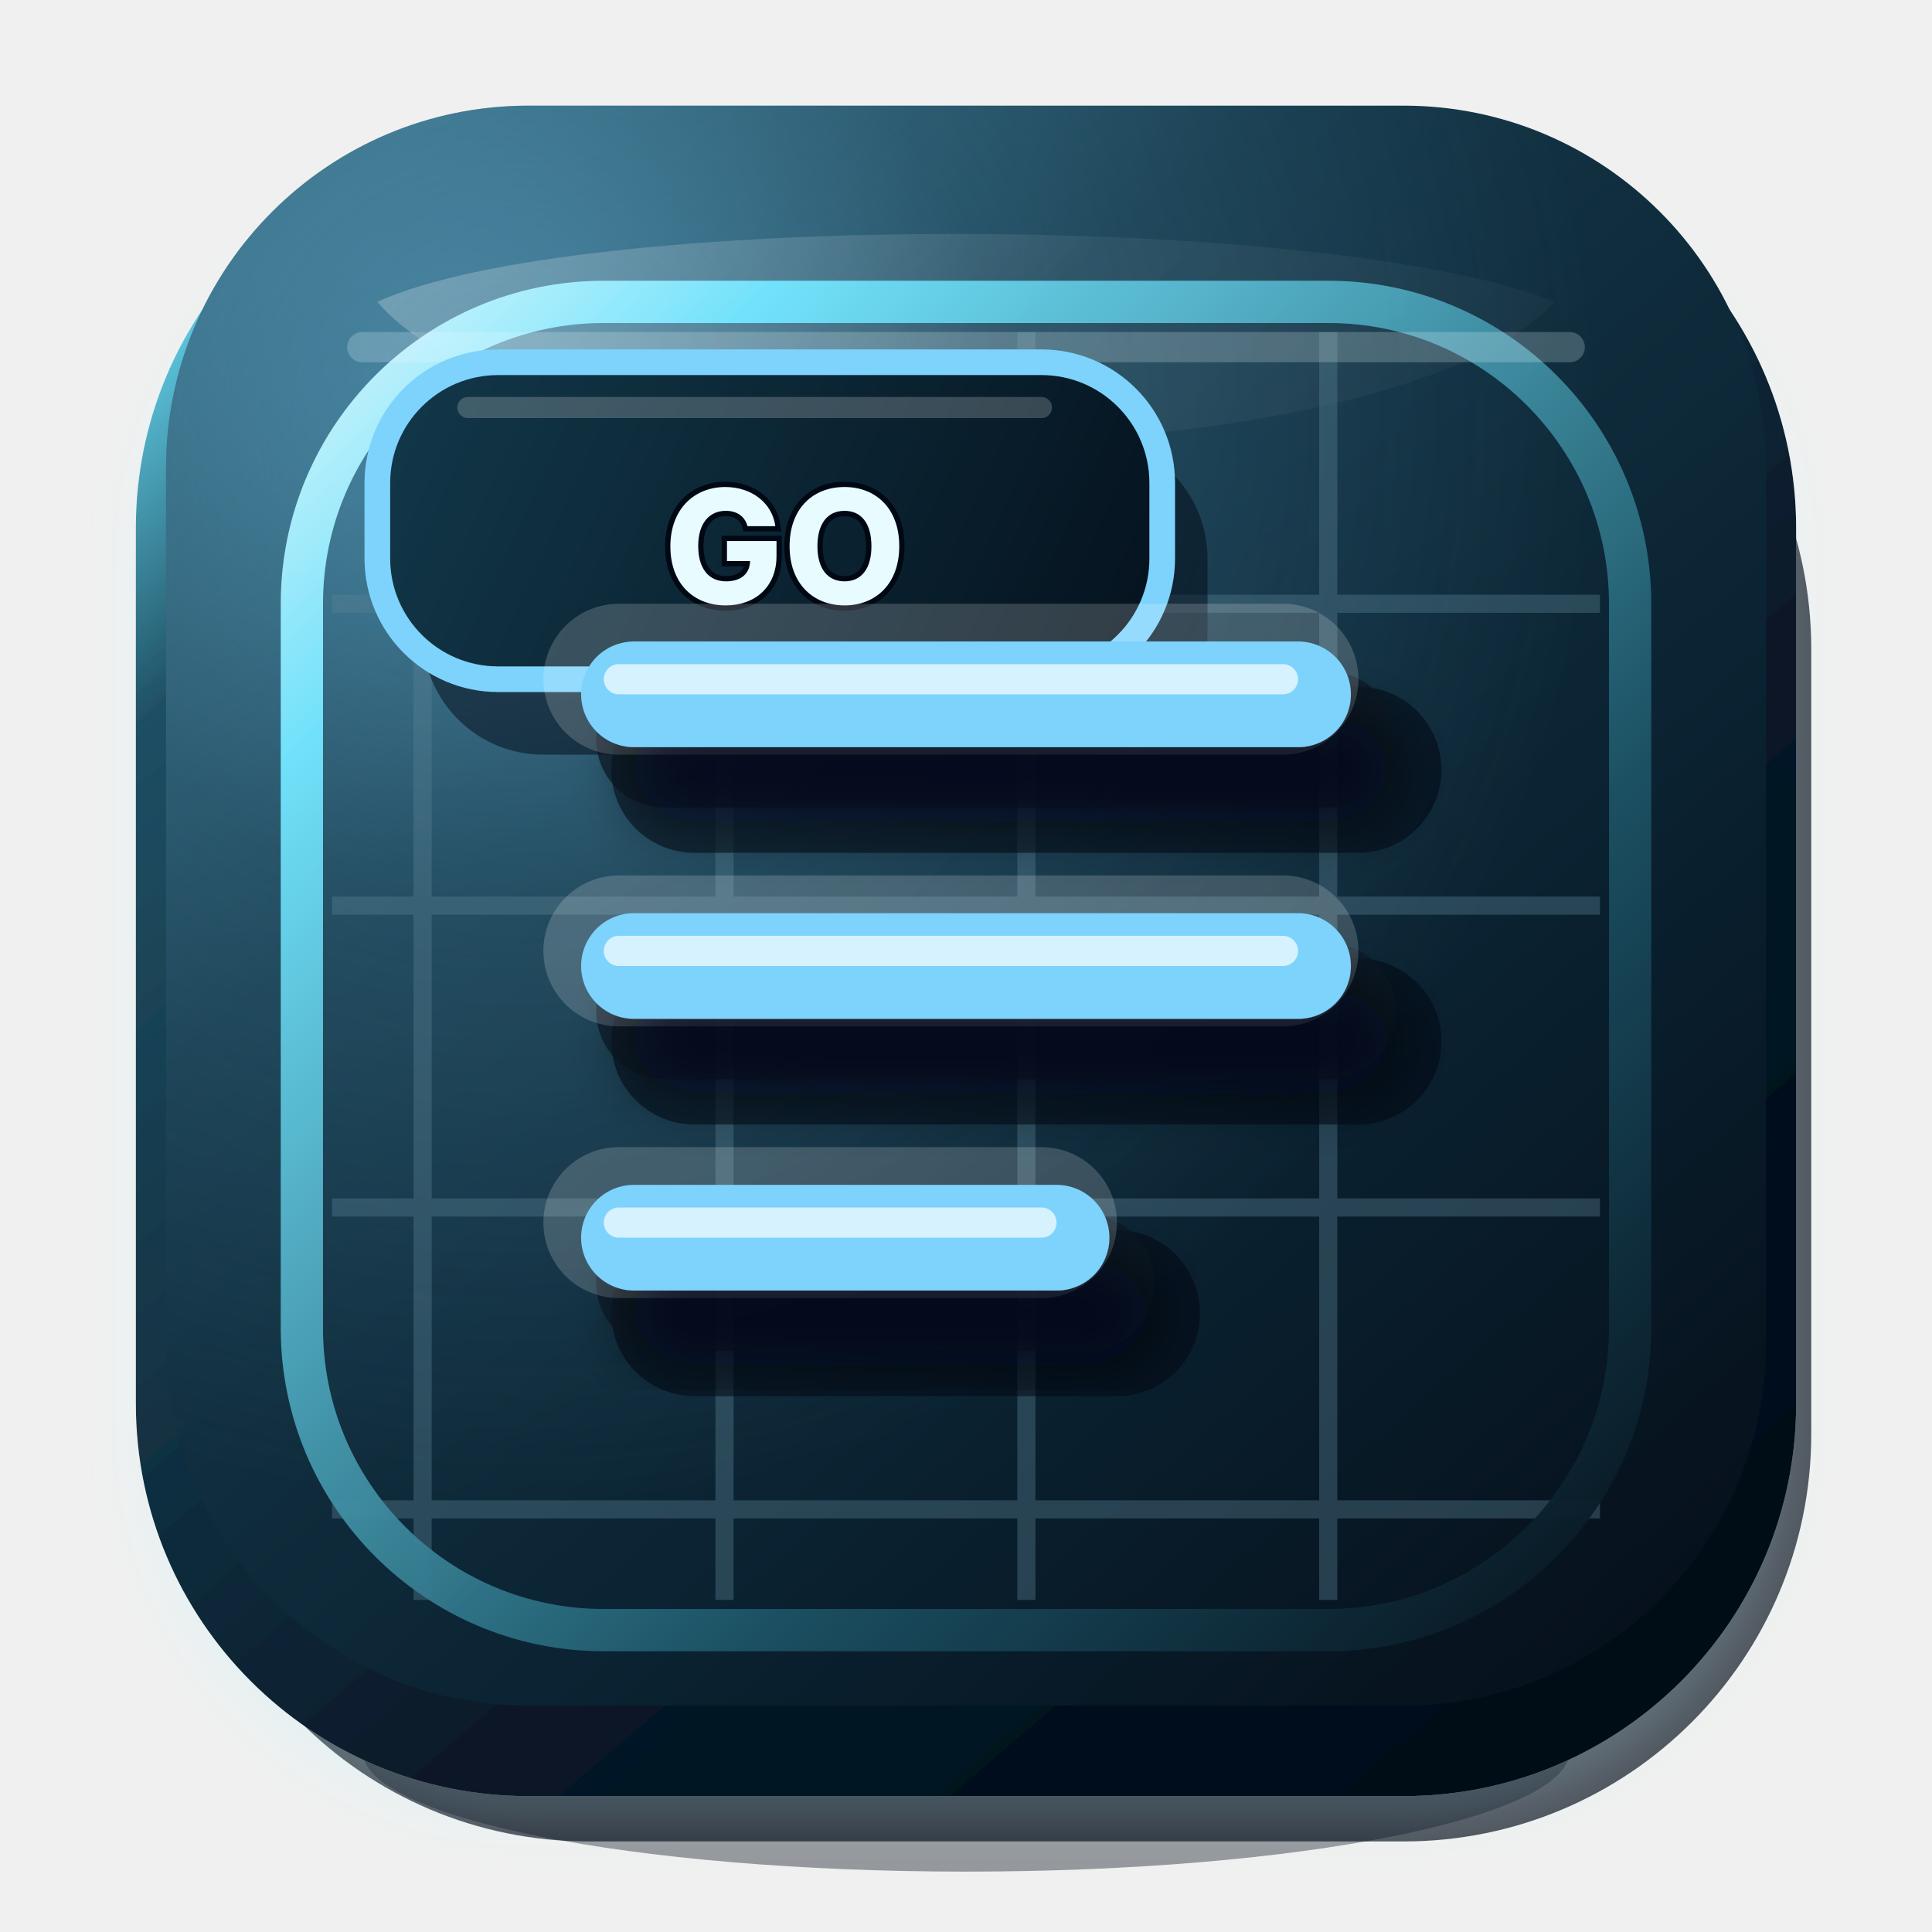
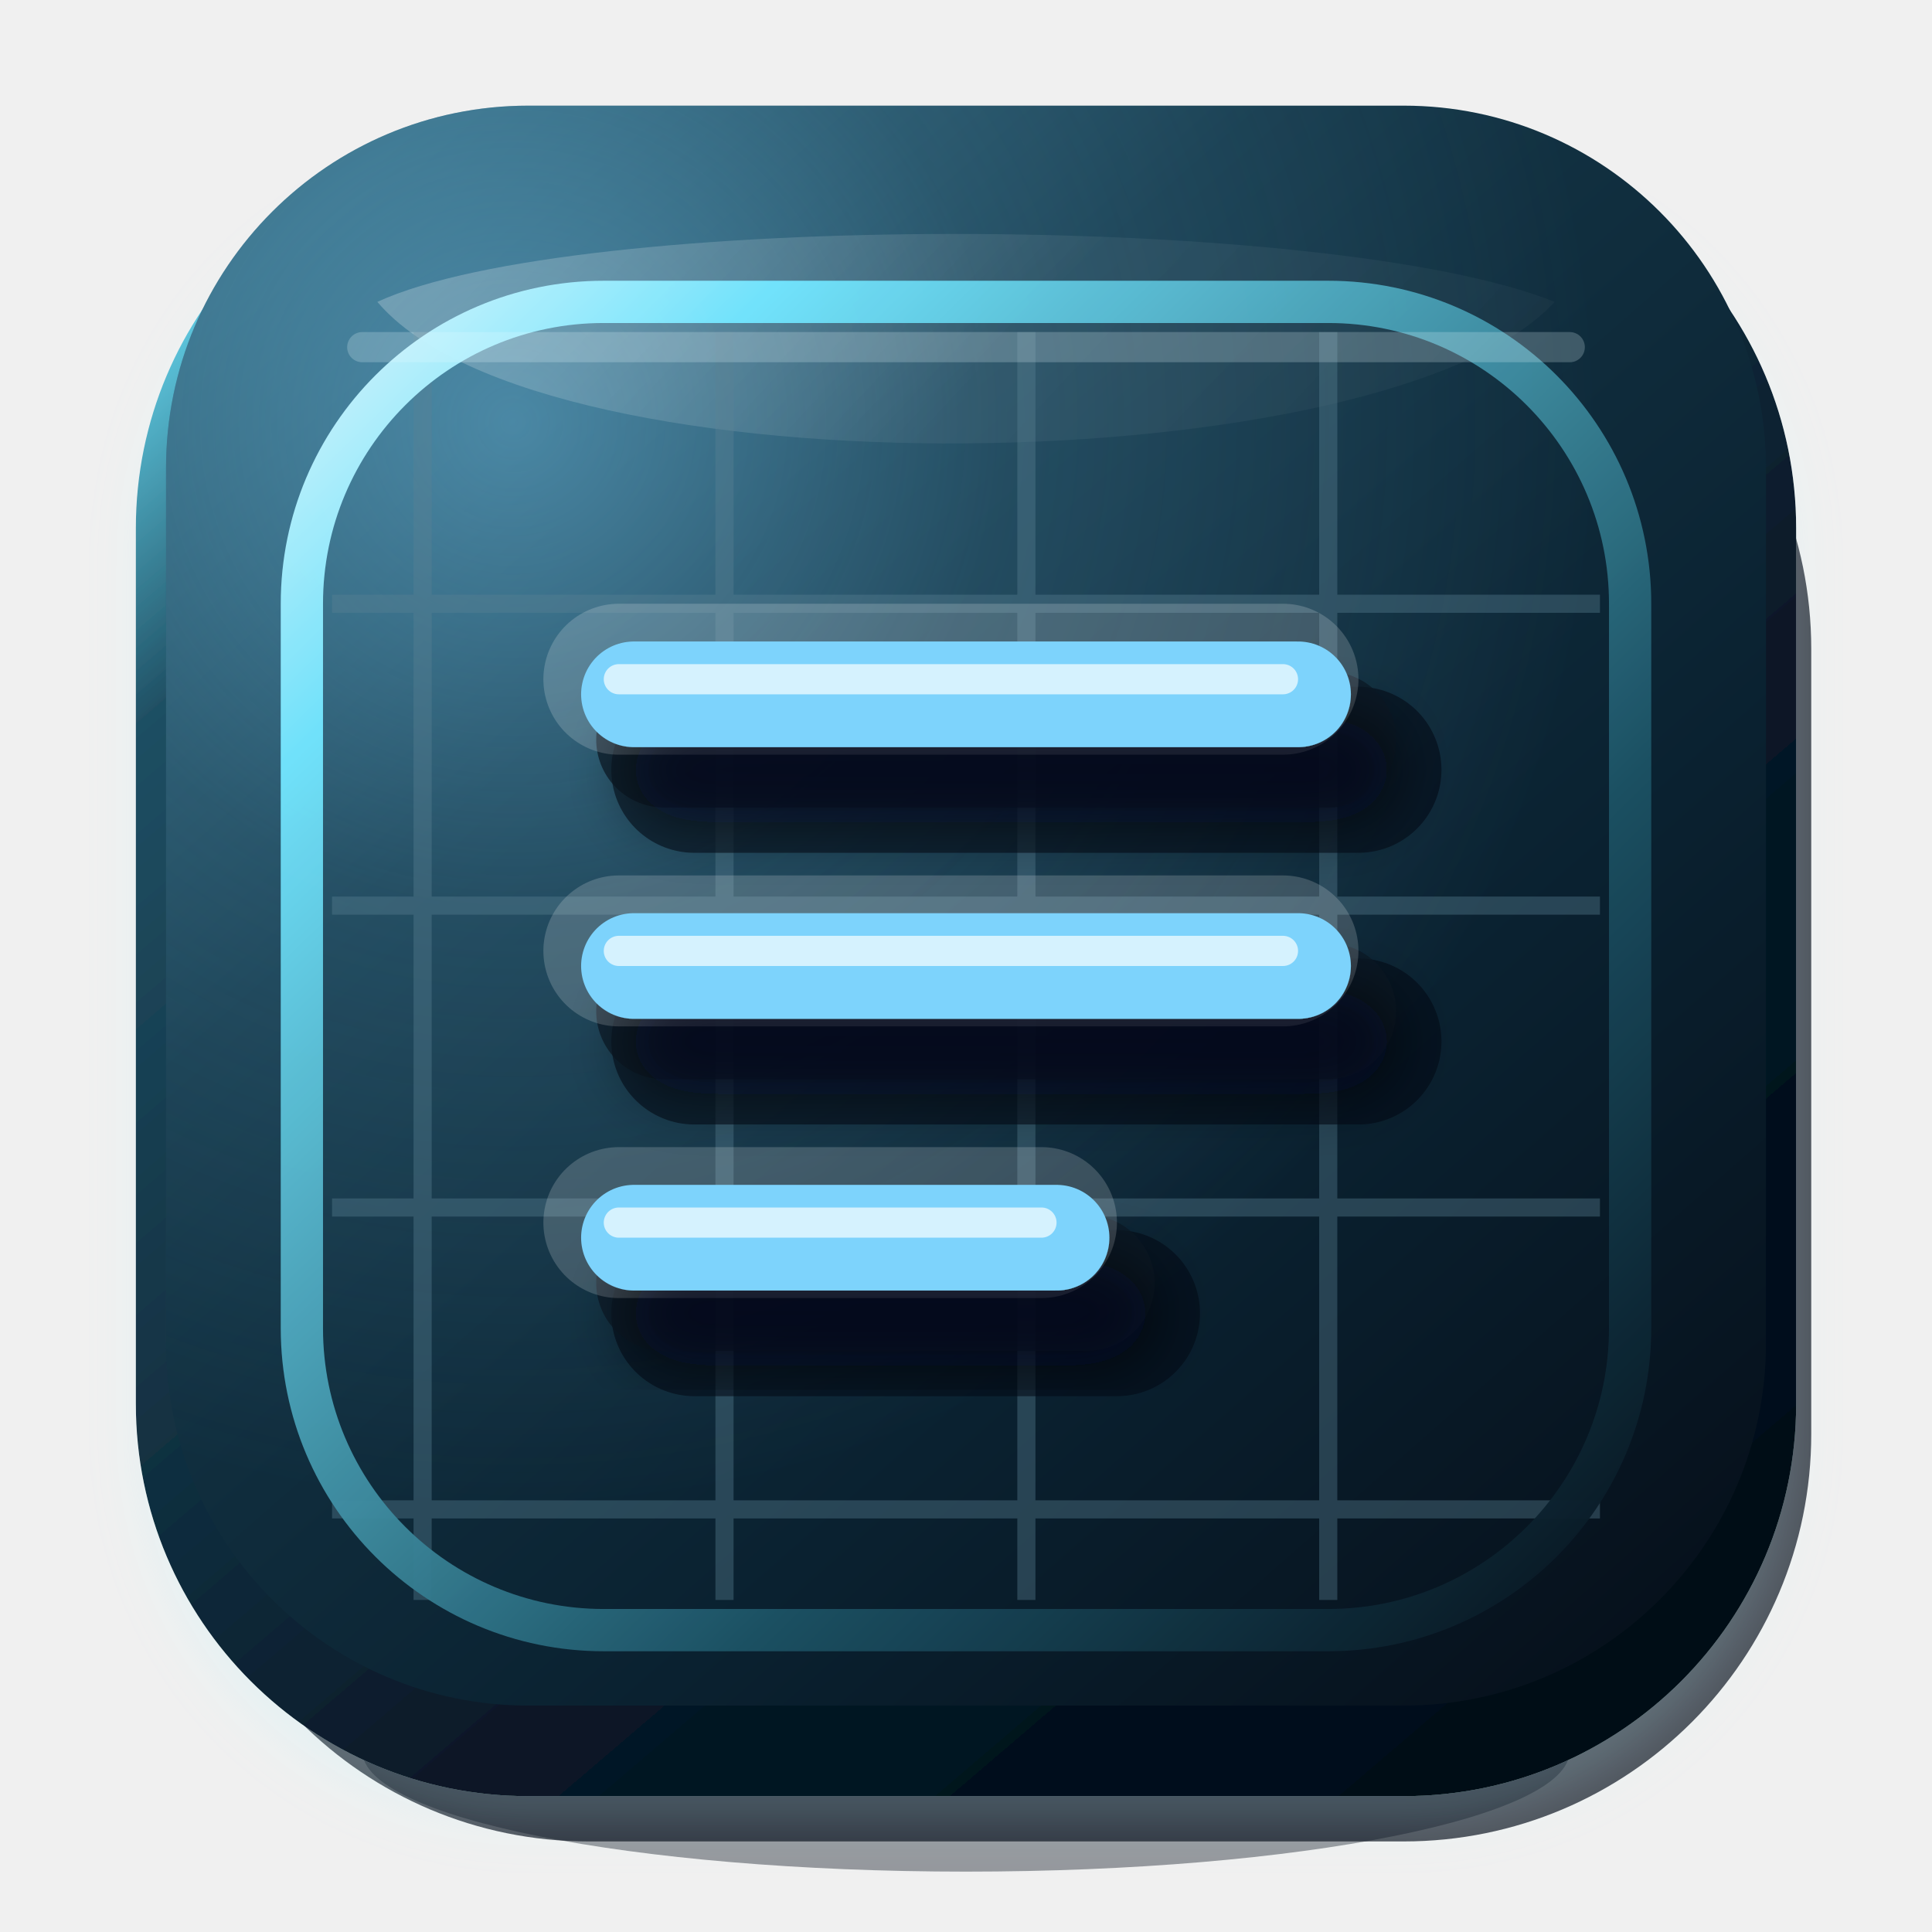
- <svg xmlns="http://www.w3.org/2000/svg" width="128" height="128" viewBox="0 0 128 128">
+ <svg xmlns="http://www.w3.org/2000/svg" width="128" height="128" viewBox="0 0 128 128" overflow="hidden">
  <defs>
    <linearGradient id="edge" x1="18" y1="10" x2="112" y2="120" gradientUnits="userSpaceOnUse">
      <stop offset="0" stop-color="#6ee7ff" />
      <stop offset="0.16" stop-color="#1f4f63" />
      <stop offset="0.62" stop-color="#071827" />
      <stop offset="1" stop-color="#020814" />
    </linearGradient>
    <linearGradient id="face" x1="22" y1="13" x2="108" y2="111" gradientUnits="userSpaceOnUse">
      <stop offset="0" stop-color="#2b5b6f" />
      <stop offset="0.28" stop-color="#143647" />
      <stop offset="0.68" stop-color="#0a2130" />
      <stop offset="1" stop-color="#06101b" />
-     </linearGradient>
-     <linearGradient id="badge" x1="26" y1="24" x2="78" y2="48" gradientUnits="userSpaceOnUse">
-       <stop offset="0" stop-color="#12384a" />
-       <stop offset="1" stop-color="#04101b" />
    </linearGradient>
    <linearGradient id="rim" x1="20" y1="18" x2="108" y2="108" gradientUnits="userSpaceOnUse">
      <stop offset="0" stop-color="#e8fbff" />
      <stop offset="0.18" stop-color="#72e6ff" />
      <stop offset="0.68" stop-color="#1c5264" />
      <stop offset="1" stop-color="#06111d" />
    </linearGradient>
    <radialGradient id="glow" cx="34" cy="28" r="72" gradientUnits="userSpaceOnUse">
      <stop offset="0" stop-color="#7dd3fc" stop-opacity="0.46" />
      <stop offset="0.45" stop-color="#7dd3fc" stop-opacity="0.16" />
      <stop offset="1" stop-color="#7dd3fc" stop-opacity="0" />
    </radialGradient>
    <linearGradient id="shine" x1="24" y1="16" x2="86" y2="74" gradientUnits="userSpaceOnUse">
      <stop offset="0" stop-color="#ffffff" stop-opacity="0.36" />
      <stop offset="0.42" stop-color="#ffffff" stop-opacity="0.08" />
      <stop offset="1" stop-color="#ffffff" stop-opacity="0" />
    </linearGradient>
    <filter id="plateShadow" x="-28%" y="-26%" width="156%" height="166%">
      <feDropShadow dx="0" dy="15" stdDeviation="9" flood-color="#000814" flood-opacity="0.48" />
      <feDropShadow dx="0" dy="2" stdDeviation="1.5" flood-color="#b7f5ff" flood-opacity="0.18" />
    </filter>
    <filter id="glyphLift" x="-28%" y="-28%" width="156%" height="156%">
      <feDropShadow dx="3" dy="5" stdDeviation="2" flood-color="#000814" flood-opacity="0.62" />
    </filter>
  </defs>
  <ellipse cx="64" cy="116" rx="40" ry="8" fill="#000814" opacity="0.38" />
  <rect x="12" y="16" width="108" height="106" rx="27" fill="#020814" opacity="0.68" />
  <rect x="9" y="9" width="110" height="110" rx="26" fill="url(#edge)" filter="url(#plateShadow)" />
  <rect x="11" y="7" width="106" height="106" rx="24" fill="url(#face)" />
  <rect x="11" y="7" width="106" height="106" rx="24" fill="url(#glow)" />
  <path d="M25 20c13-6 63-6 78 0c-11 12-67 13-78 0z" fill="url(#shine)" opacity="0.72" />
  <path d="M28 22v84M48 22v84M68 22v84M88 22v84M22 40h84M22 60h84M22 80h84M22 100h84" fill="none" stroke="#5a8294" stroke-width="1.2" opacity="0.38" />
  <rect x="20" y="20" width="88" height="88" rx="20" fill="none" stroke="url(#rim)" stroke-width="2.8" opacity="0.96" />
  <path d="M24 23h80" fill="none" stroke="#e8fbff" stroke-width="2" stroke-linecap="round" opacity="0.22" />
-   <rect x="28" y="29" width="52" height="21" rx="8" fill="#020814" opacity="0.5" />
-   <rect x="25" y="24" width="52" height="21" rx="8" fill="url(#badge)" stroke="#7dd3fc" stroke-width="1.7" />
-   <path d="M31 27h38" fill="none" stroke="#ffffff" stroke-width="1.4" stroke-linecap="round" opacity="0.2" />
-   <text x="52" y="40" text-anchor="middle" font-family="Cantarell, Inter, Arial, sans-serif" font-size="10.5" font-weight="800" fill="#e8fbff" stroke="#000814" stroke-width="0.7" paint-order="stroke">GO</text>
  <path d="M42 46h44M42 64h44M42 82h28" fill="none" stroke="#020814" stroke-width="11" stroke-linecap="round" stroke-linejoin="round" opacity="0.58" transform="translate(4 5)" />
  <path d="M42 46h44M42 64h44M42 82h28" fill="none" stroke="#0b1724" stroke-width="9" stroke-linecap="round" stroke-linejoin="round" opacity="0.72" transform="translate(2 3)" />
  <path d="M42 46h44M42 64h44M42 82h28" fill="none" stroke="#ffffff" stroke-width="10" stroke-linecap="round" stroke-linejoin="round" opacity="0.18" transform="translate(-1 -1)" />
  <path d="M42 46h44M42 64h44M42 82h28" fill="none" stroke="#7dd3fc" stroke-width="7" stroke-linecap="round" stroke-linejoin="round" filter="url(#glyphLift)" />
  <path d="M42 46h44M42 64h44M42 82h28" fill="none" stroke="#f7fdff" stroke-width="2" stroke-linecap="round" stroke-linejoin="round" opacity="0.72" transform="translate(-1 -1)" />
</svg>
